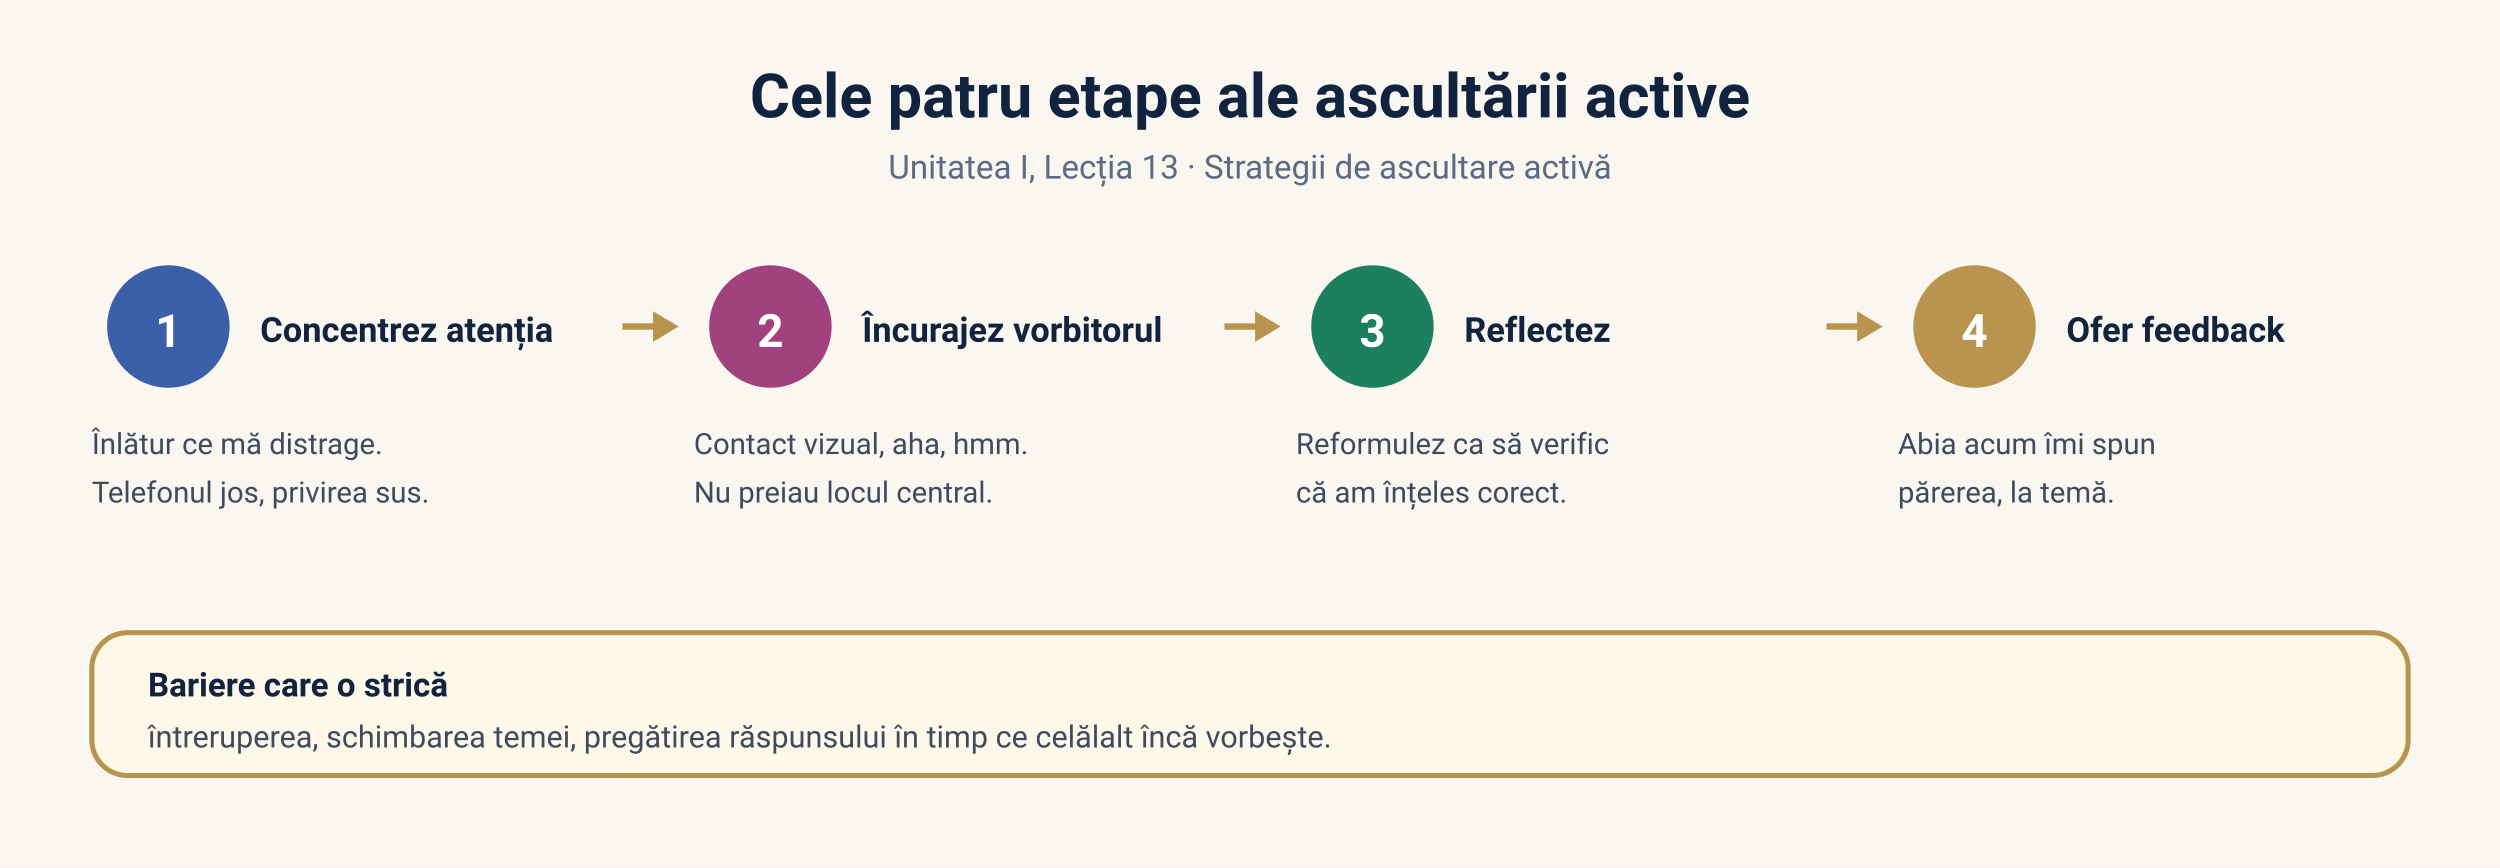
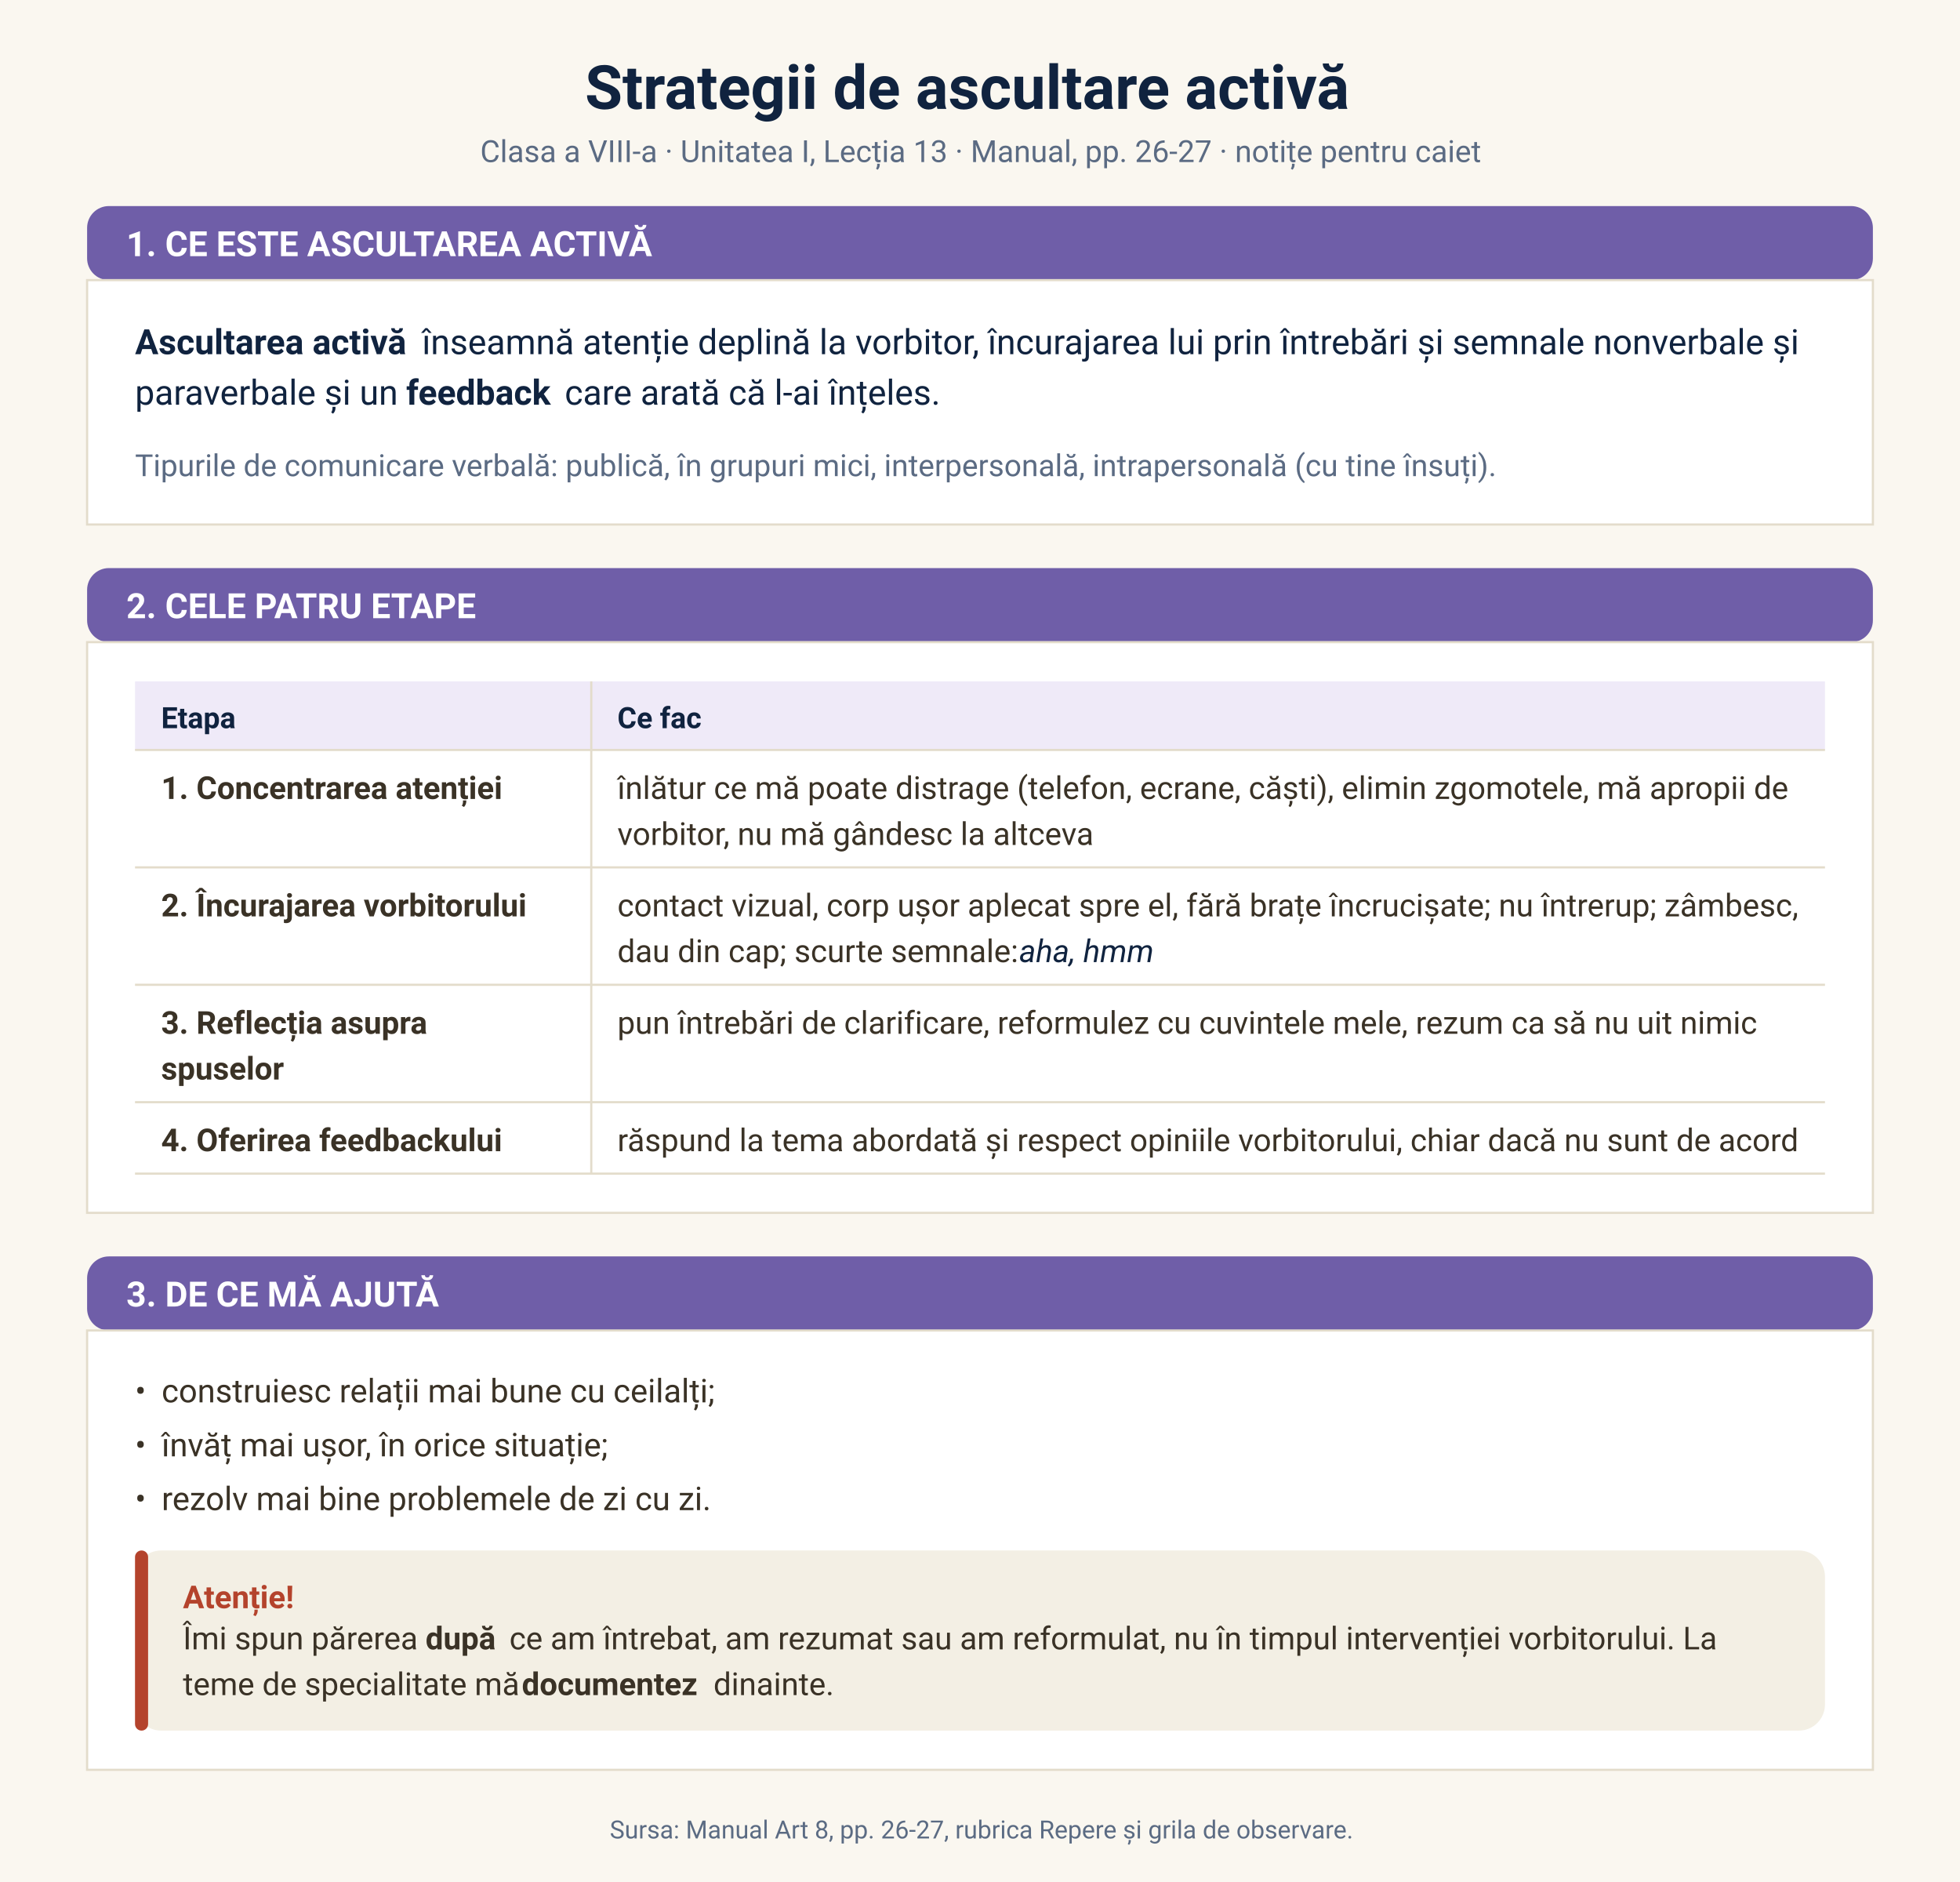
- <svg xmlns="http://www.w3.org/2000/svg" viewBox="0 0 980 340" font-family="'Segoe UI', 'Plus Jakarta Sans', -apple-system, Roboto, sans-serif">
-   <rect width="980" height="340" fill="#faf7f0" />
-   <text x="490" y="46" text-anchor="middle" font-size="24" font-weight="700" fill="#10233f">Cele patru etape ale ascultării active</text>
-   <text x="490" y="70" text-anchor="middle" font-size="13" fill="#5b6b83">Unitatea I, Lecția 13 · Strategii de ascultare activă</text>
-   <circle cx="66" cy="128" r="24" fill="#3b5fa8" />
-   <text x="66" y="136" text-anchor="middle" font-size="18" font-weight="700" fill="#ffffff">1</text>
-   <text x="102" y="134" font-size="13.5" font-weight="700" fill="#10233f">Concentrez atenția</text>
-   <text x="36" y="178" font-size="11.5" fill="#3d4a5f">Înlătur ce mă distrage.</text>
-   <text x="36" y="197" font-size="11.5" fill="#3d4a5f">Telefonul jos, privirea sus.</text>
-   <path d="M244 128 L262 128" stroke="#b8944f" stroke-width="2.5" />
-   <path d="M256 122 L266 128 L256 134 Z" fill="#b8944f" />
-   <circle cx="302" cy="128" r="24" fill="#a1417e" />
-   <text x="302" y="136" text-anchor="middle" font-size="18" font-weight="700" fill="#ffffff">2</text>
-   <text x="338" y="134" font-size="13.5" font-weight="700" fill="#10233f">Încurajez vorbitorul</text>
-   <text x="272" y="178" font-size="11.5" fill="#3d4a5f">Contact vizual, aha, hmm.</text>
-   <text x="272" y="197" font-size="11.5" fill="#3d4a5f">Nu preiau locul central.</text>
-   <path d="M480 128 L498 128" stroke="#b8944f" stroke-width="2.5" />
-   <path d="M492 122 L502 128 L492 134 Z" fill="#b8944f" />
-   <circle cx="538" cy="128" r="24" fill="#1c7f5e" />
-   <text x="538" y="136" text-anchor="middle" font-size="18" font-weight="700" fill="#ffffff">3</text>
-   <text x="574" y="134" font-size="13.5" font-weight="700" fill="#10233f">Reflectez</text>
-   <text x="508" y="178" font-size="11.5" fill="#3d4a5f">Reformulez ca să verific</text>
-   <text x="508" y="197" font-size="11.5" fill="#3d4a5f">că am înțeles corect.</text>
-   <path d="M716 128 L734 128" stroke="#b8944f" stroke-width="2.5" />
-   <path d="M728 122 L738 128 L728 134 Z" fill="#b8944f" />
-   <circle cx="774" cy="128" r="24" fill="#b8944f" />
-   <text x="774" y="136" text-anchor="middle" font-size="18" font-weight="700" fill="#ffffff">4</text>
-   <text x="810" y="134" font-size="13.5" font-weight="700" fill="#10233f">Ofer feedback</text>
-   <text x="744" y="178" font-size="11.5" fill="#3d4a5f">Abia acum îmi spun</text>
-   <text x="744" y="197" font-size="11.5" fill="#3d4a5f">părerea, la temă.</text>
-   <rect x="36" y="248" width="908" height="56" rx="14" fill="#fef8e9" stroke="#b8944f" stroke-width="2" />
-   <text x="58" y="273" font-size="13" font-weight="700" fill="#10233f">Bariere care o strică</text>
-   <text x="58" y="293" font-size="12" fill="#3d4a5f">întreruperea, schimbarea temei, pregătirea răspunsului în timp ce celălalt încă vorbește.</text>
+ <svg xmlns="http://www.w3.org/2000/svg" viewBox="0 0 900 864" font-family="'Segoe UI', 'Plus Jakarta Sans', -apple-system, Roboto, sans-serif">
+   <rect width="900" height="864" fill="#faf7f0" />
+   <text x="268.6" y="50.0" font-size="28" fill="#10233f" font-weight="700" textLength="363.7" lengthAdjust="spacing">Strategii de ascultare activă</text>
+   <text x="220.5" y="74.4" font-size="14" fill="#5b6b83" textLength="458.9" lengthAdjust="spacing">Clasa a VIII-a · Unitatea I, Lecția 13 · Manual, pp. 26-27 · notițe pentru caiet</text>
+   <rect x="40" y="94.6" width="820" height="34" rx="10" fill="#6f5ea8" />
+   <text x="58" y="117.6" font-size="16" font-weight="700" fill="#ffffff">1. CE ESTE ASCULTAREA ACTIVĂ</text>
+   <rect x="40" y="128.6" width="820" height="112.2" fill="#ffffff" stroke="#e3dccb" />
+   <text x="62.0" y="162.6" font-size="16" fill="#10233f" font-weight="700" textLength="127.5" lengthAdjust="spacing">Ascultarea activă</text>
+   <text x="193.8" y="162.6" font-size="16" fill="#10233f" textLength="631.6" lengthAdjust="spacing">înseamnă atenție deplină la vorbitor, încurajarea lui prin întrebări și semnale nonverbale și</text>
+   <text x="62.0" y="185.8" font-size="16" fill="#10233f" textLength="120.2" lengthAdjust="spacing">paraverbale și un</text>
+   <text x="186.5" y="185.8" font-size="16" fill="#10233f" font-weight="700" textLength="68.5" lengthAdjust="spacing">feedback</text>
+   <text x="259.3" y="185.8" font-size="16" fill="#10233f" textLength="169.1" lengthAdjust="spacing">care arată că l-ai înțeles.</text>
+   <text x="62.0" y="218.6" font-size="14" fill="#5b6b83" textLength="622.0" lengthAdjust="spacing">Tipurile de comunicare verbală: publică, în grupuri mici, interpersonală, intrapersonală (cu tine însuți).</text>
+   <rect x="40" y="260.8" width="820" height="34" rx="10" fill="#6f5ea8" />
+   <text x="58" y="283.8" font-size="16" font-weight="700" fill="#ffffff">2. CELE PATRU ETAPE</text>
+   <rect x="40" y="294.8" width="820" height="262.0" fill="#ffffff" stroke="#e3dccb" />
+   <rect x="62.0" y="312.8" width="776.0" height="31.6" fill="#efeaf8" />
+   <text x="74.0" y="334.3" font-size="13.5" fill="#10233f" font-weight="700" textLength="35.4" lengthAdjust="spacing">Etapa</text>
+   <text x="283.5" y="334.3" font-size="13.5" fill="#10233f" font-weight="700" textLength="38.3" lengthAdjust="spacing">Ce fac</text>
+   <line x1="62.0" y1="344.3" x2="838.0" y2="344.3" stroke="#e3dccb" />
+   <text x="74.0" y="366.8" font-size="14.5" fill="#3a3226" font-weight="700" textLength="163.3" lengthAdjust="spacing">1. Concentrarea atenției</text>
+   <text x="283.5" y="366.8" font-size="14.5" fill="#3a3226" textLength="535.8" lengthAdjust="spacing">înlătur ce mă poate distrage (telefon, ecrane, căști), elimin zgomotele, mă apropii de</text>
+   <text x="283.5" y="387.9" font-size="14.5" fill="#3a3226" textLength="218.6" lengthAdjust="spacing">vorbitor, nu mă gândesc la altceva</text>
+   <line x1="62.0" y1="398.2" x2="838.0" y2="398.2" stroke="#e3dccb" />
+   <text x="74.0" y="420.7" font-size="14.5" fill="#3a3226" font-weight="700" textLength="178.3" lengthAdjust="spacing">2. Încurajarea vorbitorului</text>
+   <text x="283.5" y="420.7" font-size="14.5" fill="#3a3226" textLength="536.2" lengthAdjust="spacing">contact vizual, corp ușor aplecat spre el, fără brațe încrucișate; nu întrerup; zâmbesc,</text>
+   <text x="283.5" y="441.7" font-size="14.5" fill="#3a3226" textLength="180.5" lengthAdjust="spacing">dau din cap; scurte semnale:</text>
+   <text x="468.0" y="441.7" font-size="14.5" fill="#10233f" font-style="italic" textLength="63.9" lengthAdjust="spacing">aha, hmm</text>
+   <line x1="62.0" y1="452.1" x2="838.0" y2="452.1" stroke="#e3dccb" />
+   <text x="74.0" y="474.6" font-size="14.5" fill="#3a3226" font-weight="700" textLength="125.3" lengthAdjust="spacing">3. Reflecția asupra</text>
+   <text x="74.0" y="495.6" font-size="14.5" fill="#3a3226" font-weight="700" textLength="57.1" lengthAdjust="spacing">spuselor</text>
+   <text x="283.5" y="474.6" font-size="14.5" fill="#3a3226" textLength="520.1" lengthAdjust="spacing">pun întrebări de clarificare, reformulez cu cuvintele mele, rezum ca să nu uit nimic</text>
+   <line x1="62.0" y1="506.0" x2="838.0" y2="506.0" stroke="#e3dccb" />
+   <text x="74.0" y="528.5" font-size="14.5" fill="#3a3226" font-weight="700" textLength="164.0" lengthAdjust="spacing">4. Oferirea feedbackului</text>
+   <text x="283.5" y="528.5" font-size="14.5" fill="#3a3226" textLength="542.1" lengthAdjust="spacing">răspund la tema abordată și respect opiniile vorbitorului, chiar dacă nu sunt de acord</text>
+   <line x1="62.0" y1="538.8" x2="838.0" y2="538.8" stroke="#e3dccb" />
+   <line x1="271.5" y1="312.8" x2="271.5" y2="538.8" stroke="#e3dccb" />
+   <rect x="40" y="576.8" width="820" height="34" rx="10" fill="#6f5ea8" />
+   <text x="58" y="599.8" font-size="16" font-weight="700" fill="#ffffff">3. DE CE MĂ AJUTĂ</text>
+   <rect x="40" y="610.8" width="820" height="201.7" fill="#ffffff" stroke="#e3dccb" />
+   <text x="62.0" y="643.8" font-size="15" fill="#3a3226">•</text>
+   <text x="74.2" y="643.8" font-size="15" fill="#3a3226" textLength="249.4" lengthAdjust="spacing">construiesc relații mai bune cu ceilalți;</text>
+   <text x="62.0" y="668.6" font-size="15" fill="#3a3226">•</text>
+   <text x="74.2" y="668.6" font-size="15" fill="#3a3226" textLength="204.3" lengthAdjust="spacing">învăț mai ușor, în orice situație;</text>
+   <text x="62.0" y="693.3" font-size="15" fill="#3a3226">•</text>
+   <text x="74.2" y="693.3" font-size="15" fill="#3a3226" textLength="252.1" lengthAdjust="spacing">rezolv mai bine problemele de zi cu zi.</text>
+   <rect x="62.0" y="711.8" width="776.0" height="82.7" rx="12" fill="#f3efe4" />
+   <rect x="62.0" y="711.8" width="6" height="82.7" rx="3" fill="#b4432c" />
+   <text x="84.0" y="738.3" font-size="14.5" fill="#b4432c" font-weight="700" textLength="54.8" lengthAdjust="spacing">Atenție!</text>
+   <text x="84.0" y="757.2" font-size="14.5" fill="#3a3226" textLength="107.4" lengthAdjust="spacing">Îmi spun părerea</text>
+   <text x="195.4" y="757.2" font-size="14.5" fill="#3a3226" font-weight="700" textLength="34.7" lengthAdjust="spacing">după</text>
+   <text x="233.9" y="757.2" font-size="14.5" fill="#3a3226" textLength="555.5" lengthAdjust="spacing">ce am întrebat, am rezumat sau am reformulat, nu în timpul intervenției vorbitorului. La</text>
+   <text x="84.0" y="778.2" font-size="14.5" fill="#3a3226" textLength="151.7" lengthAdjust="spacing">teme de specialitate mă</text>
+   <text x="239.6" y="778.2" font-size="14.5" fill="#3a3226" font-weight="700" textLength="84.1" lengthAdjust="spacing">documentez</text>
+   <text x="327.6" y="778.2" font-size="14.5" fill="#3a3226" textLength="55.1" lengthAdjust="spacing">dinainte.</text>
+   <text x="280.0" y="844.0" font-size="11.5" fill="#5b6b83" textLength="340.1" lengthAdjust="spacing">Sursa: Manual Art 8, pp. 26-27, rubrica Repere și grila de observare.</text>
</svg>
